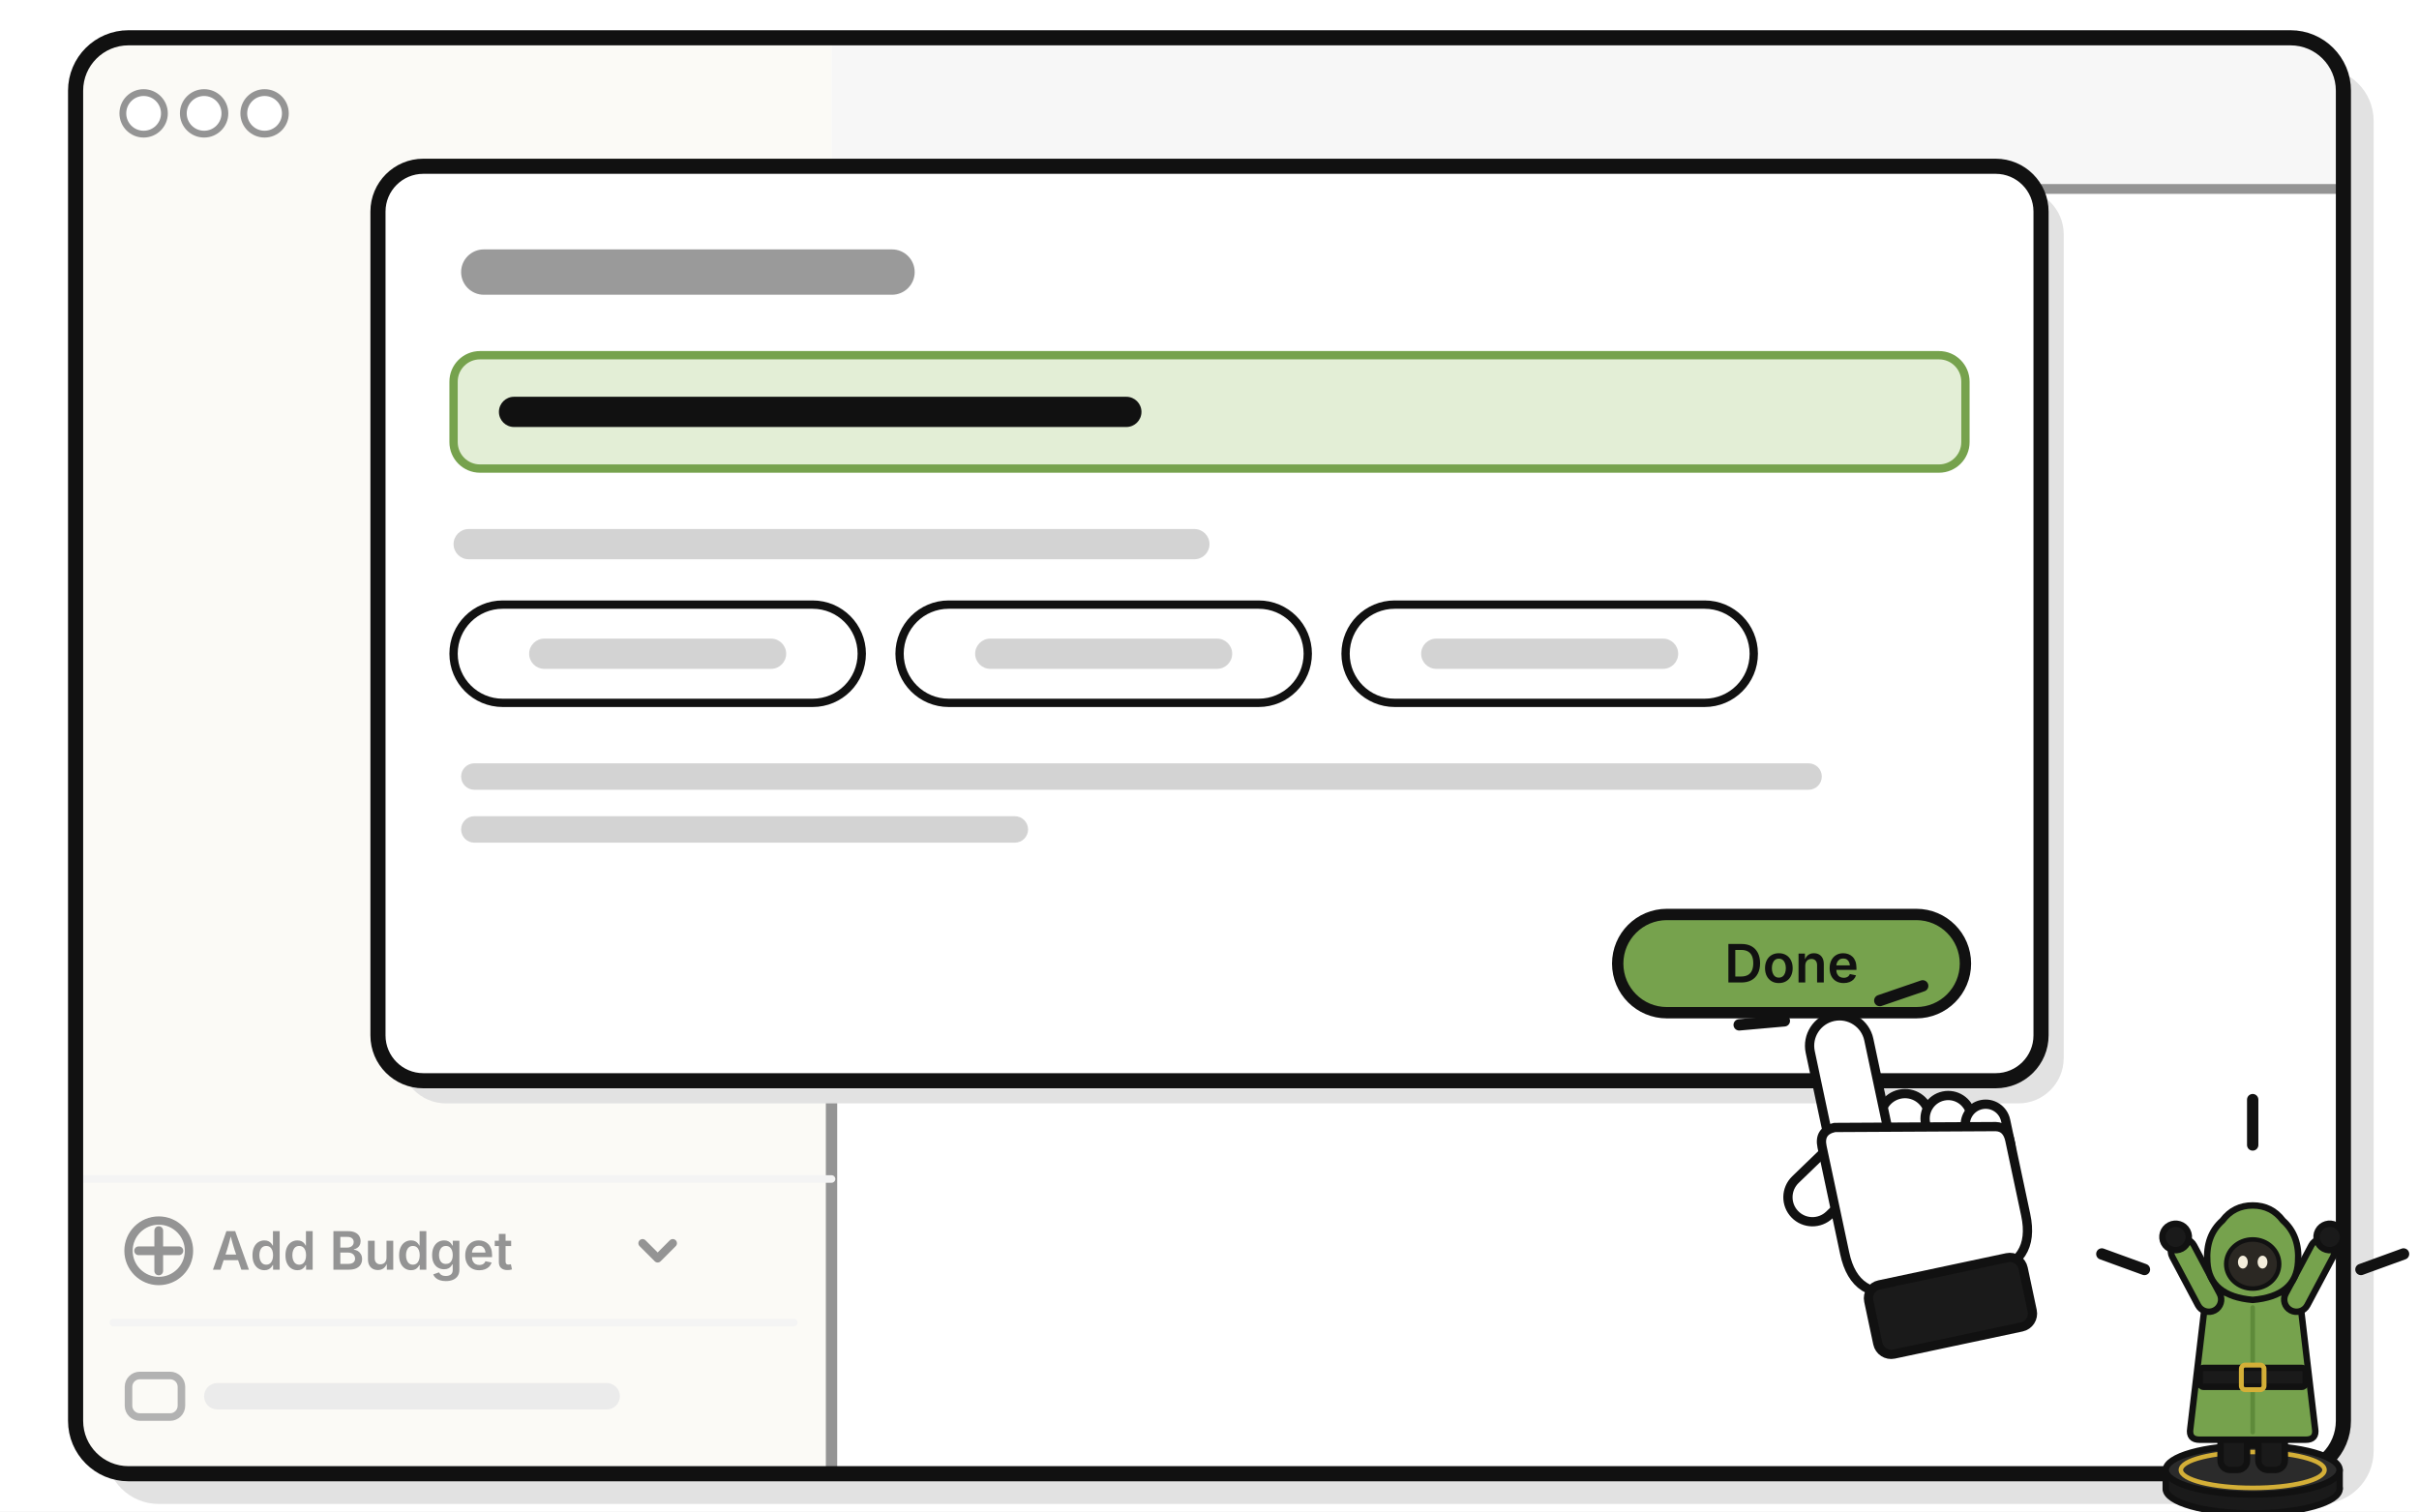
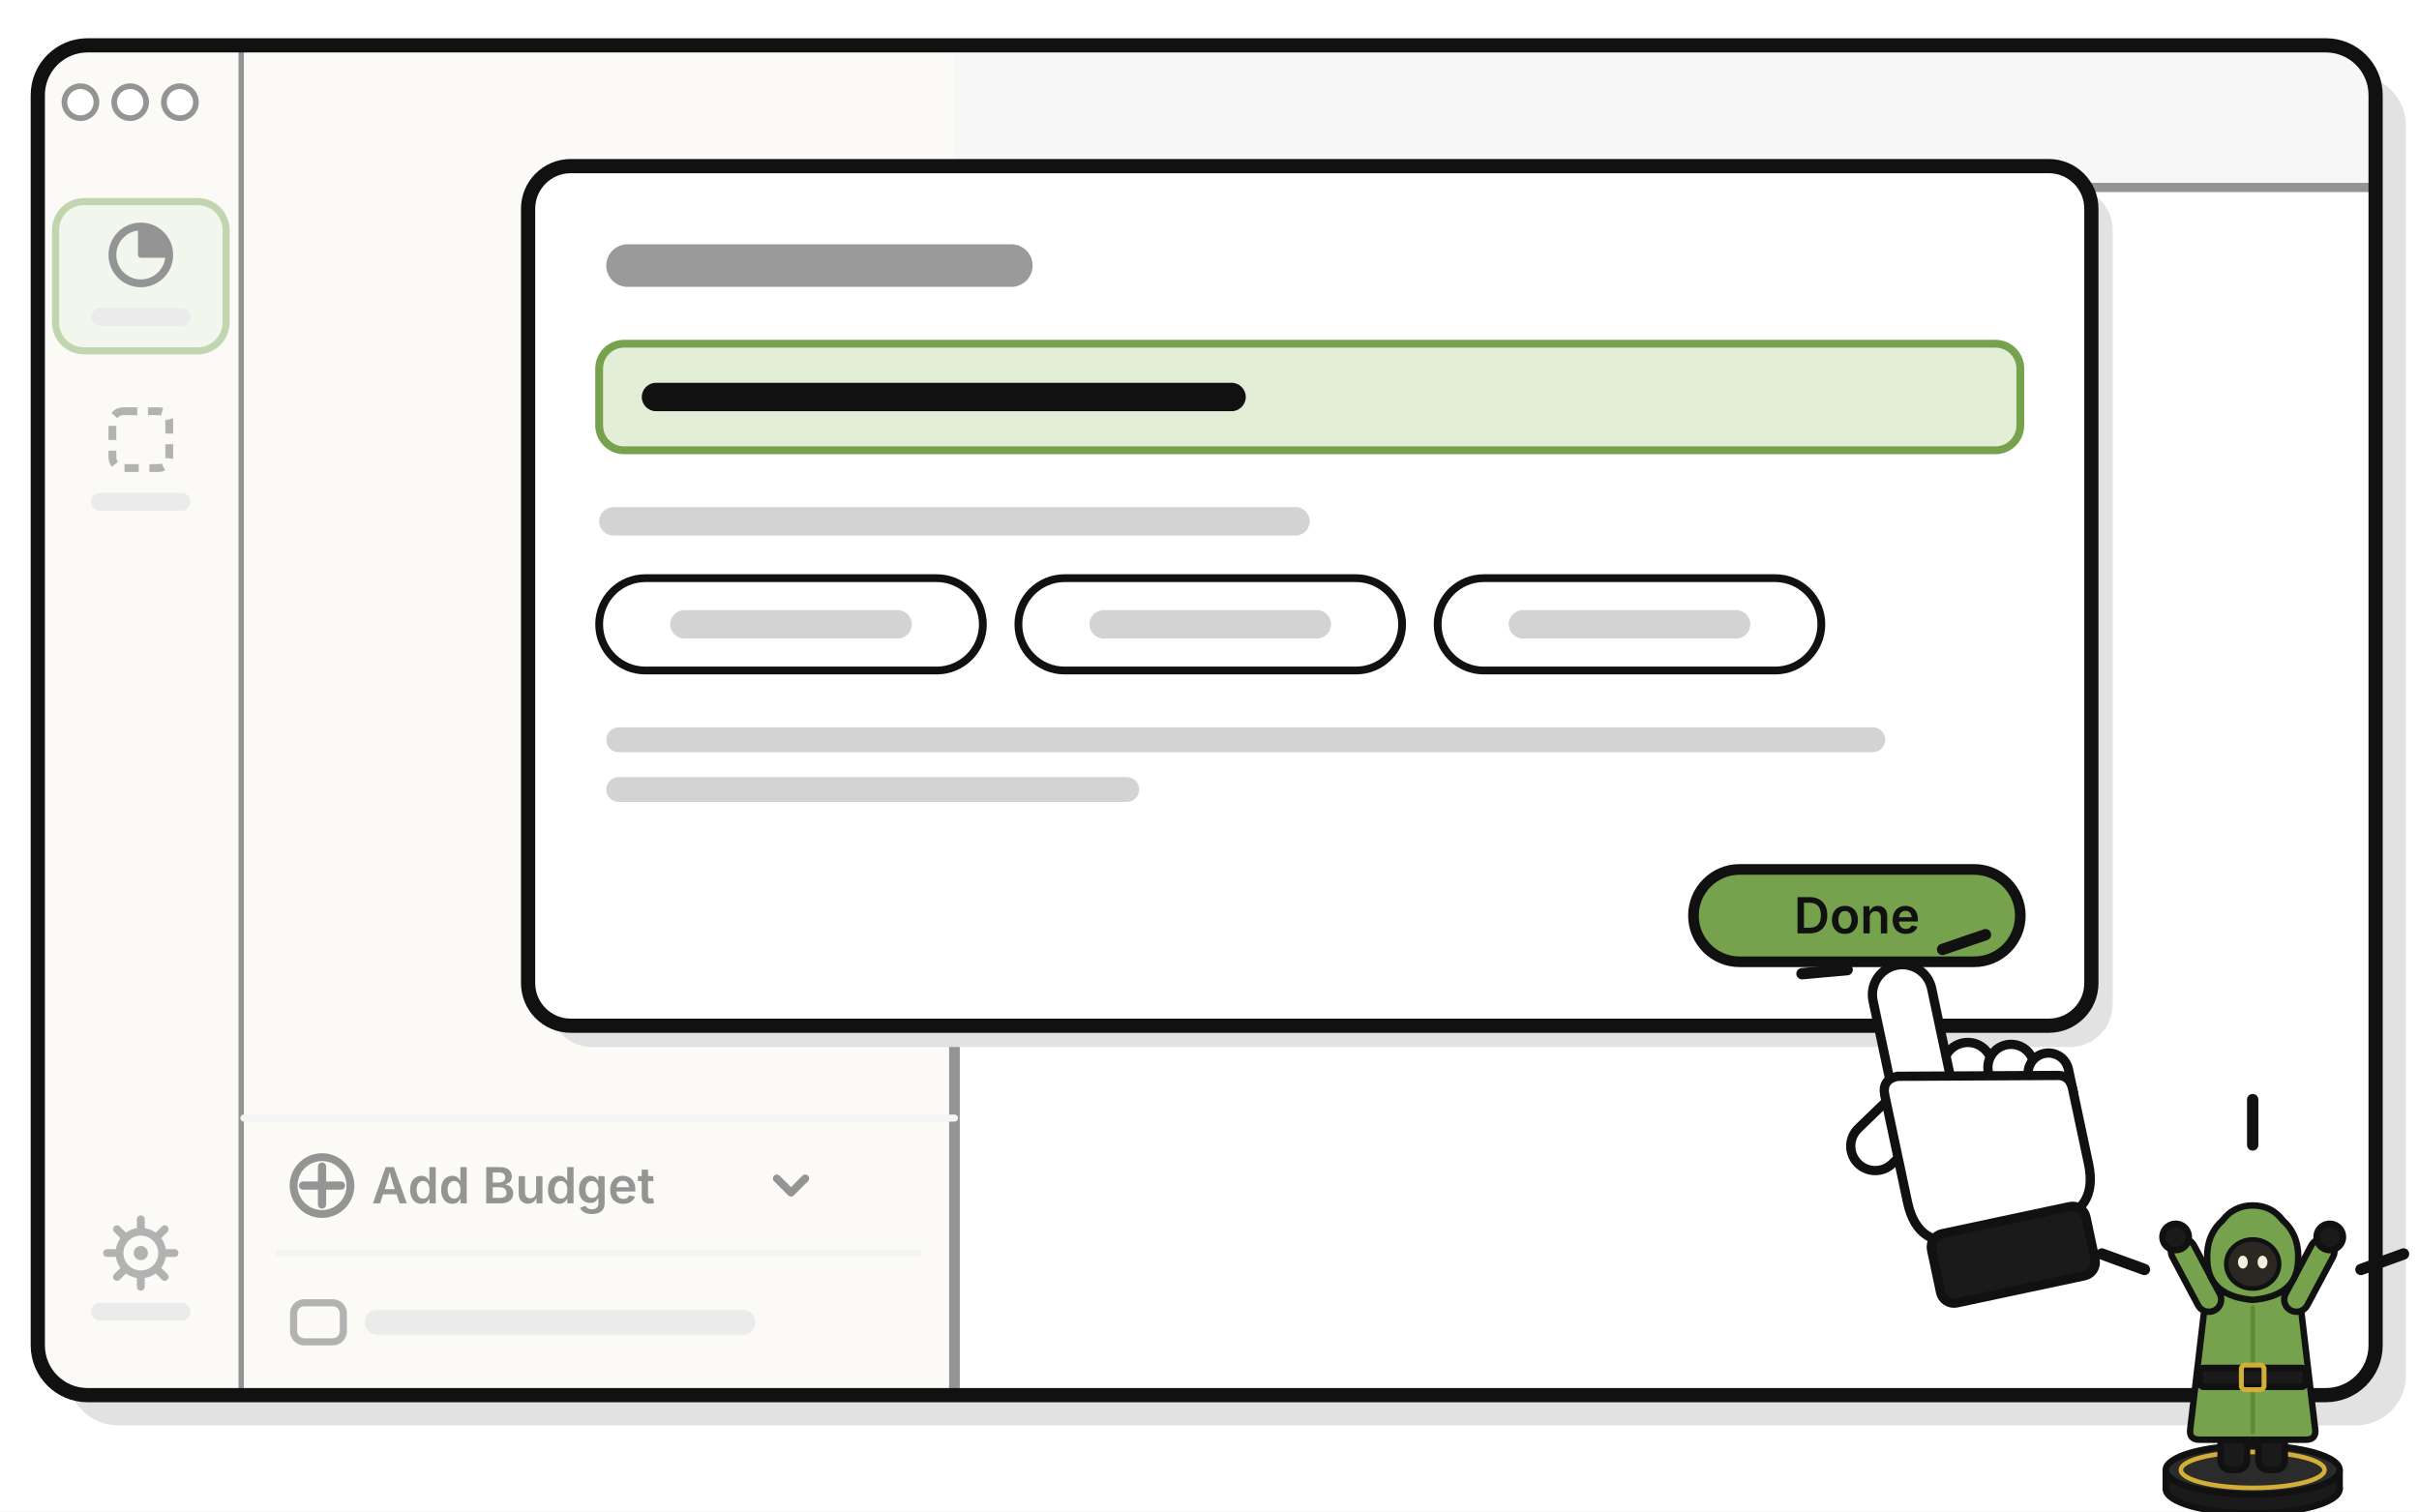
<svg xmlns="http://www.w3.org/2000/svg" viewBox="0 0 640 400" width="640" height="400">
  <rect x="0" y="0" width="640" height="400" rx="0" fill="#FFFFFF" />
-   <rect x="28" y="18" width="600" height="380" rx="14" fill="#E2E2E2" />
-   <g transform="translate(20 10) scale(1)">
+   <rect x="18" y="20" width="618.52" height="357.2" rx="13.16" fill="#E2E2E2" />
+   <g transform="translate(10 12) scale(0.94)">
    <clipPath id="win20">
-       <rect x="0" y="0" width="600" height="380" rx="14" fill="none" />
+       <rect x="0" y="0" width="658" height="380" rx="14" fill="none" />
    </clipPath>
    <g clip-path="url(#win20)">
-       <rect x="0" y="0" width="600" height="380" rx="0" fill="#FFFFFF" />
-       <rect x="200" y="0" width="400" height="40" rx="0" fill="#EDEDED" />
-       <line x1="200" y1="40" x2="600" y2="40" stroke="#111111" stroke-width="2.6" stroke-linecap="round" />
-       <rect x="0" y="0" width="200" height="380" rx="0" fill="#F6F3EA" />
-       <line x1="200" y1="40" x2="200" y2="380" stroke="#111111" stroke-width="3" stroke-linecap="round" />
-       <circle cx="18" cy="20" r="5.5" fill="#FFFFFF" stroke="#111111" stroke-width="1.8" />
-       <circle cx="34" cy="20" r="5.5" fill="#FFFFFF" stroke="#111111" stroke-width="1.8" />
-       <circle cx="50" cy="20" r="5.5" fill="#FFFFFF" stroke="#111111" stroke-width="1.8" />
-       <line x1="0" y1="302" x2="200" y2="302" stroke="#E6E6E6" stroke-width="2" stroke-linecap="round" />
-       <circle cx="22" cy="321" r="8" fill="none" stroke="#111111" stroke-width="2.2" />
-       <line x1="16.667" y1="321" x2="27.333" y2="321" stroke="#111111" stroke-width="2.311" stroke-linecap="round" />
-       <line x1="22" y1="315.667" x2="22" y2="326.333" stroke="#111111" stroke-width="2.311" stroke-linecap="round" />
-       <path d="M49.84 0 569.961 1490H909.476L1440.557 0H1147.681L883.158 773.844Q844.439 894.003 802.159 1045.302Q759.879 1196.601 708.839 1390.2H764.998Q715.318 1195.321 674.558 1042.742Q633.798 890.163 597.719 773.844L341.836 0ZM352.799 369.202V584.16H1137.598V369.202Z" fill="#111111" transform="translate(36.00 326.00) scale(0.00684 -0.00684)" />
-       <path d="M550.001 -20.4Q418.201 -20.4 313.541 47.54Q208.881 115.48 148.881 244.4Q88.881 373.32 88.881 556.72Q88.881 743.08 150.281 871.5Q211.681 999.92 316.161 1065.96Q420.641 1132 549.201 1132Q648.842 1132 712.302 1098.7Q775.762 1065.4 813.141 1019Q850.521 972.6 869.601 932.88H880.721V1490H1140.638V0H886.001V176.96H869.601Q849.801 136.6 811.602 90.82Q773.402 45.04 710.162 12.32Q646.922 -20.4 550.001 -20.4ZM620.559 193.518Q705.64 193.518 764.84 239.458Q824.041 285.398 854.821 367.439Q885.601 449.479 885.601 558Q885.601 667.241 855.141 747.861Q824.681 828.482 765.48 873.282Q706.28 918.082 620.559 918.082Q532.919 918.082 473.758 871.362Q414.598 824.641 384.817 743.381Q355.037 662.12 355.037 558Q355.037 453.599 385.137 371.059Q415.238 288.518 474.718 241.018Q534.199 193.518 620.559 193.518Z" fill="#111111" transform="translate(46.19 326.00) scale(0.00684 -0.00684)" />
-       <path d="M550.001 -20.4Q418.201 -20.4 313.541 47.54Q208.881 115.48 148.881 244.4Q88.881 373.32 88.881 556.72Q88.881 743.08 150.281 871.5Q211.681 999.92 316.161 1065.96Q420.641 1132 549.201 1132Q648.842 1132 712.302 1098.7Q775.762 1065.4 813.141 1019Q850.521 972.6 869.601 932.88H880.721V1490H1140.638V0H886.001V176.96H869.601Q849.801 136.6 811.602 90.82Q773.402 45.04 710.162 12.32Q646.922 -20.4 550.001 -20.4ZM620.559 193.518Q705.64 193.518 764.84 239.458Q824.041 285.398 854.821 367.439Q885.601 449.479 885.601 558Q885.601 667.241 855.141 747.861Q824.681 828.482 765.48 873.282Q706.28 918.082 620.559 918.082Q532.919 918.082 473.758 871.362Q414.598 824.641 384.817 743.381Q355.037 662.12 355.037 558Q355.037 453.599 385.137 371.059Q415.238 288.518 474.718 241.018Q534.199 193.518 620.559 193.518Z" fill="#111111" transform="translate(54.92 326.00) scale(0.00684 -0.00684)" />
-       <path d="M149.761 0V1490H720.24Q881.279 1490 987.999 1439.2Q1094.719 1388.4 1147.639 1301.06Q1200.559 1213.72 1200.559 1103.28Q1200.559 1012.319 1165.839 947.84Q1131.119 883.36 1072.379 843.3Q1013.639 803.24 940.719 785.6V770.88Q1020.079 767.24 1092.819 723.06Q1165.559 678.88 1212.059 598.78Q1258.559 518.68 1258.559 406Q1258.559 290.4 1202.919 198.42Q1147.279 106.44 1034.759 53.22Q922.239 0 751.279 0ZM416.798 223.438H709.2Q856.922 223.438 922.502 280.358Q988.082 337.279 988.082 425.999Q988.082 493.079 955.122 546.54Q922.162 600 861.661 631.16Q801.161 662.321 717.76 662.321H416.798ZM416.798 854.719H686.48Q756.761 854.719 812.941 880.819Q869.122 906.92 901.722 955.06Q934.322 1003.2 934.322 1069.041Q934.322 1155.601 873.302 1211.802Q812.281 1268.002 692.48 1268.002H416.798Z" fill="#111111" transform="translate(67.19 326.00) scale(0.00684 -0.00684)" />
-       <path d="M520.801 -14Q406.001 -14 319.601 35.2Q233.201 84.4 185.521 178.76Q137.841 273.12 137.841 407.28V1118H397.758V447.119Q397.758 334.678 456.398 270.858Q515.038 207.038 617.279 207.038Q686.479 207.038 740.08 237.178Q793.68 267.318 824.56 324.918Q855.441 382.519 855.441 463.119V1118H1115.997V0H868.92L866.041 276.4H885.721Q838.76 130.199 746.86 58.1Q654.96 -14 520.801 -14Z" fill="#111111" transform="translate(76.41 326.00) scale(0.00684 -0.00684)" />
-       <path d="M550.001 -20.4Q418.201 -20.4 313.541 47.54Q208.881 115.48 148.881 244.4Q88.881 373.32 88.881 556.72Q88.881 743.08 150.281 871.5Q211.681 999.92 316.161 1065.96Q420.641 1132 549.201 1132Q648.842 1132 712.302 1098.7Q775.762 1065.4 813.141 1019Q850.521 972.6 869.601 932.88H880.721V1490H1140.638V0H886.001V176.96H869.601Q849.801 136.6 811.602 90.82Q773.402 45.04 710.162 12.32Q646.922 -20.4 550.001 -20.4ZM620.559 193.518Q705.64 193.518 764.84 239.458Q824.041 285.398 854.821 367.439Q885.601 449.479 885.601 558Q885.601 667.241 855.141 747.861Q824.681 828.482 765.48 873.282Q706.28 918.082 620.559 918.082Q532.919 918.082 473.758 871.362Q414.598 824.641 384.817 743.381Q355.037 662.12 355.037 558Q355.037 453.599 385.137 371.059Q415.238 288.518 474.718 241.018Q534.199 193.518 620.559 193.518Z" fill="#111111" transform="translate(84.99 326.00) scale(0.00684 -0.00684)" />
-       <path d="M620 -442Q485.56 -442 386.24 -407.98Q286.921 -373.96 223.501 -315.3Q160.081 -256.641 131.921 -183.041L352.438 -104.161Q369.958 -135.441 401.318 -168.141Q432.678 -200.841 485.439 -222.581Q538.199 -244.322 619.28 -244.322Q740.32 -244.322 812.961 -187.881Q885.601 -131.441 885.601 -11.44V200.32H864.281Q844.562 159.681 807.722 117.12Q770.882 74.56 708.362 45.56Q645.842 16.56 549.361 16.56Q420.761 16.56 316.281 77.18Q211.801 137.8 150.341 259.08Q88.881 380.36 88.881 561.84Q88.881 745.64 150.781 872.78Q212.681 999.92 317.481 1065.96Q422.281 1132 551.201 1132Q650.202 1132 714.162 1099.02Q778.122 1066.04 816.181 1019.32Q854.241 972.6 874.321 932.88H888.081V1118H1143.358V-3.441Q1143.358 -152.121 1075.298 -249.561Q1007.238 -347 888.999 -394.5Q770.759 -442 620 -442ZM621.839 221.918Q707.28 221.918 766.3 262.658Q825.321 303.399 856.101 380.279Q886.881 457.16 886.881 564.4Q886.881 670.441 856.421 749.781Q825.961 829.122 766.94 873.602Q707.92 918.082 621.839 918.082Q534.199 918.082 474.718 871.682Q415.238 825.281 385.137 745.621Q355.037 665.961 355.037 564.4Q355.037 461.28 385.457 384.079Q415.878 306.879 475.358 264.398Q534.839 221.918 621.839 221.918Z" fill="#111111" transform="translate(93.72 326.00) scale(0.00684 -0.00684)" />
-       <path d="M631.6 -22.56Q463.48 -22.56 341.66 48.18Q219.84 118.92 154.361 247.92Q88.881 376.92 88.881 552.16Q88.881 724.52 153.581 854.98Q218.28 985.44 336.64 1058.72Q455 1132 614.56 1132Q717.239 1132 809.499 1098.9Q901.759 1065.8 973.159 997.06Q1044.559 928.321 1085.479 821.681Q1126.399 715.041 1126.399 567.6V486.48H211.601V662.959H996.64L875.202 610.559Q875.202 705.44 845.921 776.901Q816.641 848.361 759.081 888.221Q701.52 928.082 616 928.082Q530.479 928.082 470.359 887.581Q410.238 847.081 378.718 779.461Q347.198 711.84 347.198 629.12V506.881Q347.198 400.88 383.178 328.059Q419.158 255.239 484.239 218.298Q549.319 181.358 635.12 181.358Q692.12 181.358 738.74 197.658Q785.361 213.958 818.961 246.339Q852.561 278.719 870.321 326.359L1109.119 276.919Q1082.399 187.16 1017.159 119.74Q951.919 52.32 854.299 14.88Q756.679 -22.56 631.6 -22.56Z" fill="#111111" transform="translate(102.48 326.00) scale(0.00684 -0.00684)" />
-       <path d="M654.878 1118V914.322H20V1118ZM178.64 1384H438.557V314.839Q438.557 254.238 464.557 225.858Q490.557 197.478 550.398 197.478Q567.758 197.478 597.138 201.658Q626.518 205.838 644.558 209.838L685.518 9.24Q642.758 -4 598.079 -9.54Q553.399 -15.08 511.559 -15.08Q351.08 -15.08 264.86 64.84Q178.64 144.76 178.64 292.559Z" fill="#111111" transform="translate(110.76 326.00) scale(0.00684 -0.00684)" />
-       <path d="M150 319 L154 323 L158 319" fill="none" stroke="#111111" stroke-width="2.2" stroke-linecap="round" stroke-linejoin="round" />
-       <line x1="10" y1="340" x2="190" y2="340" stroke="#E6E6E6" stroke-width="2" stroke-linecap="round" />
-       <rect x="14" y="354" width="14" height="11" rx="3" fill="none" stroke="#555555" stroke-width="2" />
-       <rect x="34" y="356" width="110" height="7" rx="3.5" fill="#D3D3D3" />
-       <rect x="330" y="174" width="140" height="12" rx="6" fill="#9A9A9A" />
-       <rect x="344" y="196" width="112" height="8" rx="4" fill="#D3D3D3" />
-       <rect x="0" y="0" width="600" height="380" rx="0" fill="#FFFFFF" opacity="0.55" />
-       <rect x="86" y="40" width="440" height="242" rx="12" fill="#E2E2E2" />
-       <rect x="80" y="34" width="440" height="242" rx="12" fill="#FFFFFF" stroke="#111111" stroke-width="4" />
-       <rect x="102" y="56" width="120" height="12" rx="6" fill="#9A9A9A" />
-       <rect x="100" y="84" width="400" height="30" rx="7" fill="#E3EED6" stroke="#76A24D" stroke-width="2.2" />
-       <rect x="112" y="95" width="170" height="8" rx="4" fill="#111111" />
-       <rect x="100" y="130" width="200" height="8" rx="4" fill="#D3D3D3" />
-       <rect x="100" y="150" width="108" height="26" rx="13" fill="#FFFFFF" stroke="#111111" stroke-width="2.2" />
-       <rect x="120" y="159" width="68" height="8" rx="4" fill="#D3D3D3" />
-       <rect x="218" y="150" width="108" height="26" rx="13" fill="#FFFFFF" stroke="#111111" stroke-width="2.2" />
-       <rect x="238" y="159" width="68" height="8" rx="4" fill="#D3D3D3" />
-       <rect x="336" y="150" width="108" height="26" rx="13" fill="#FFFFFF" stroke="#111111" stroke-width="2.2" />
-       <rect x="356" y="159" width="68" height="8" rx="4" fill="#D3D3D3" />
-       <rect x="102" y="192" width="360" height="7" rx="3.5" fill="#D3D3D3" />
-       <rect x="102" y="206" width="150" height="7" rx="3.5" fill="#D3D3D3" />
-       <rect x="408" y="232" width="92" height="26" rx="13" fill="#76A24D" stroke="#111111" stroke-width="3" />
-       <path d="M654 0H276.72V231.357H640.56Q797.001 231.357 901.741 288.438Q1006.482 345.518 1059.002 460.219Q1111.522 574.92 1111.522 746.56Q1111.522 917.28 1058.962 1031.021Q1006.402 1144.762 903.501 1201.702Q800.601 1258.643 647.76 1258.643H269.44V1490H664Q886.32 1490 1045.32 1400.82Q1204.319 1311.64 1289.879 1144.96Q1375.439 978.28 1375.439 746.56Q1375.439 513.92 1289.739 346.6Q1204.039 179.28 1042.52 89.64Q881 0 654 0ZM416.798 1490V0H149.761V1490Z" fill="#111111" transform="translate(436.26 250.00) scale(0.00684 -0.00684)" />
-       <path d="M623.08 -22.56Q460.28 -22.56 340.2 49.62Q220.12 121.8 154.501 251.62Q88.881 381.44 88.881 553.44Q88.881 727.36 154.501 857.5Q220.12 987.64 340.2 1059.82Q460.28 1132 623.08 1132Q786.519 1132 906.559 1059.82Q1026.599 987.64 1092.219 857.5Q1157.839 727.36 1157.839 553.44Q1157.839 381.44 1092.219 251.62Q1026.599 121.8 906.559 49.62Q786.519 -22.56 623.08 -22.56ZM623.08 188.478Q714.12 188.478 774.341 237.478Q834.562 286.479 864.162 369.459Q893.762 452.44 893.762 554.16Q893.762 656.88 864.162 739.961Q834.562 823.041 774.341 872.002Q714.12 920.962 623.08 920.962Q532.319 920.962 472.558 872.002Q412.798 823.041 383.198 740.281Q353.597 657.52 353.597 554.16Q353.597 452.44 383.198 369.459Q412.798 286.479 472.558 237.478Q532.319 188.478 623.08 188.478Z" fill="#111111" transform="translate(446.37 250.00) scale(0.00684 -0.00684)" />
-       <path d="M397.758 654.881V0H137.841V1118H384.278L387.798 841.6H367.478Q413.798 986.521 505.058 1059.26Q596.318 1132 733.038 1132Q848.198 1132 934.097 1082.8Q1019.997 1033.6 1067.677 939.56Q1115.357 845.52 1115.357 710.72V0H855.441V670.881Q855.441 783.322 797.12 847.142Q738.8 910.962 636.559 910.962Q567.719 910.962 513.618 880.822Q459.518 850.682 428.638 793.582Q397.758 736.481 397.758 654.881Z" fill="#111111" transform="translate(454.90 250.00) scale(0.00684 -0.00684)" />
-       <path d="M631.6 -22.56Q463.48 -22.56 341.66 48.18Q219.84 118.92 154.361 247.92Q88.881 376.92 88.881 552.16Q88.881 724.52 153.581 854.98Q218.28 985.44 336.64 1058.72Q455 1132 614.56 1132Q717.239 1132 809.499 1098.9Q901.759 1065.8 973.159 997.06Q1044.559 928.321 1085.479 821.681Q1126.399 715.041 1126.399 567.6V486.48H211.601V662.959H996.64L875.202 610.559Q875.202 705.44 845.921 776.901Q816.641 848.361 759.081 888.221Q701.52 928.082 616 928.082Q530.479 928.082 470.359 887.581Q410.238 847.081 378.718 779.461Q347.198 711.84 347.198 629.12V506.881Q347.198 400.88 383.178 328.059Q419.158 255.239 484.239 218.298Q549.319 181.358 635.12 181.358Q692.12 181.358 738.74 197.658Q785.361 213.958 818.961 246.339Q852.561 278.719 870.321 326.359L1109.119 276.919Q1082.399 187.16 1017.159 119.74Q951.919 52.32 854.299 14.88Q756.679 -22.56 631.6 -22.56Z" fill="#111111" transform="translate(463.46 250.00) scale(0.00684 -0.00684)" />
+       <rect x="0" y="0" width="658" height="380" rx="0" fill="#FFFFFF" />
+       <rect x="0" y="0" width="58" height="380" rx="0" fill="#F6F3EA" />
+       <line x1="58" y1="0" x2="58" y2="380" stroke="#111111" stroke-width="3" stroke-linecap="round" />
+       <circle cx="12" cy="16" r="4.5" fill="#FFFFFF" stroke="#111111" stroke-width="1.6" />
+       <circle cx="26" cy="16" r="4.5" fill="#FFFFFF" stroke="#111111" stroke-width="1.6" />
+       <circle cx="40" cy="16" r="4.5" fill="#FFFFFF" stroke="#111111" stroke-width="1.6" />
+       <rect x="5" y="44" width="48" height="42" rx="8" fill="#E3EED6" stroke="#76A24D" stroke-width="2" />
+       <circle cx="29" cy="59" r="8" fill="none" stroke="#111111" stroke-width="2.2" />
+       <path d="M29 59 V51 A8 8 0 0 1 37 59 Z" fill="#111111" stroke="#111111" stroke-width="1.6" stroke-linecap="round" stroke-linejoin="round" />
+       <rect x="15" y="74" width="28" height="5" rx="2.5" fill="#D3D3D3" />
+       <rect x="21" y="103" width="16" height="16" rx="3" fill="none" stroke="#555555" stroke-width="2.2" stroke-dasharray="4 3" />
+       <rect x="15" y="126" width="28" height="5" rx="2.5" fill="#D3D3D3" />
+       <circle cx="29" cy="340" r="6" fill="none" stroke="#555555" stroke-width="2.2" />
+       <circle cx="29" cy="340" r="2" fill="#555555" />
+       <line x1="36" y1="340" x2="38.5" y2="340" stroke="#555555" stroke-width="2.2" stroke-linecap="round" />
+       <line x1="33.95" y1="344.95" x2="35.718" y2="346.718" stroke="#555555" stroke-width="2.2" stroke-linecap="round" />
+       <line x1="29" y1="347" x2="29" y2="349.5" stroke="#555555" stroke-width="2.2" stroke-linecap="round" />
+       <line x1="24.05" y1="344.95" x2="22.282" y2="346.718" stroke="#555555" stroke-width="2.2" stroke-linecap="round" />
+       <line x1="22" y1="340" x2="19.5" y2="340" stroke="#555555" stroke-width="2.2" stroke-linecap="round" />
+       <line x1="24.05" y1="335.05" x2="22.282" y2="333.282" stroke="#555555" stroke-width="2.2" stroke-linecap="round" />
+       <line x1="29" y1="333" x2="29" y2="330.5" stroke="#555555" stroke-width="2.2" stroke-linecap="round" />
+       <line x1="33.95" y1="335.05" x2="35.718" y2="333.282" stroke="#555555" stroke-width="2.2" stroke-linecap="round" />
+       <rect x="15" y="354" width="28" height="5" rx="2.5" fill="#D3D3D3" />
+       <g transform="translate(58 0)">
+         <rect x="200" y="0" width="400" height="40" rx="0" fill="#EDEDED" />
+         <line x1="200" y1="40" x2="600" y2="40" stroke="#111111" stroke-width="2.6" stroke-linecap="round" />
+         <rect x="0" y="0" width="200" height="380" rx="0" fill="#F6F3EA" />
+         <line x1="200" y1="40" x2="200" y2="380" stroke="#111111" stroke-width="3" stroke-linecap="round" />
+         <line x1="0" y1="302" x2="200" y2="302" stroke="#E6E6E6" stroke-width="2" stroke-linecap="round" />
+         <circle cx="22" cy="321" r="8" fill="none" stroke="#111111" stroke-width="2.2" />
+         <line x1="16.667" y1="321" x2="27.333" y2="321" stroke="#111111" stroke-width="2.311" stroke-linecap="round" />
+         <line x1="22" y1="315.667" x2="22" y2="326.333" stroke="#111111" stroke-width="2.311" stroke-linecap="round" />
+         <path d="M49.84 0 569.961 1490H909.476L1440.557 0H1147.681L883.158 773.844Q844.439 894.003 802.159 1045.302Q759.879 1196.601 708.839 1390.2H764.998Q715.318 1195.321 674.558 1042.742Q633.798 890.163 597.719 773.844L341.836 0ZM352.799 369.202V584.16H1137.598V369.202Z" fill="#111111" transform="translate(36.00 326.00) scale(0.00684 -0.00684)" />
+         <path d="M550.001 -20.4Q418.201 -20.4 313.541 47.54Q208.881 115.48 148.881 244.4Q88.881 373.32 88.881 556.72Q88.881 743.08 150.281 871.5Q211.681 999.92 316.161 1065.96Q420.641 1132 549.201 1132Q648.842 1132 712.302 1098.7Q775.762 1065.4 813.141 1019Q850.521 972.6 869.601 932.88H880.721V1490H1140.638V0H886.001V176.96H869.601Q849.801 136.6 811.602 90.82Q773.402 45.04 710.162 12.32Q646.922 -20.4 550.001 -20.4ZM620.559 193.518Q705.64 193.518 764.84 239.458Q824.041 285.398 854.821 367.439Q885.601 449.479 885.601 558Q885.601 667.241 855.141 747.861Q824.681 828.482 765.48 873.282Q706.28 918.082 620.559 918.082Q532.919 918.082 473.758 871.362Q414.598 824.641 384.817 743.381Q355.037 662.12 355.037 558Q355.037 453.599 385.137 371.059Q415.238 288.518 474.718 241.018Q534.199 193.518 620.559 193.518Z" fill="#111111" transform="translate(46.19 326.00) scale(0.00684 -0.00684)" />
+         <path d="M550.001 -20.4Q418.201 -20.4 313.541 47.54Q208.881 115.48 148.881 244.4Q88.881 373.32 88.881 556.72Q88.881 743.08 150.281 871.5Q211.681 999.92 316.161 1065.96Q420.641 1132 549.201 1132Q648.842 1132 712.302 1098.7Q775.762 1065.4 813.141 1019Q850.521 972.6 869.601 932.88H880.721V1490H1140.638V0H886.001V176.96H869.601Q849.801 136.6 811.602 90.82Q773.402 45.04 710.162 12.32Q646.922 -20.4 550.001 -20.4ZM620.559 193.518Q705.64 193.518 764.84 239.458Q824.041 285.398 854.821 367.439Q885.601 449.479 885.601 558Q885.601 667.241 855.141 747.861Q824.681 828.482 765.48 873.282Q706.28 918.082 620.559 918.082Q532.919 918.082 473.758 871.362Q414.598 824.641 384.817 743.381Q355.037 662.12 355.037 558Q355.037 453.599 385.137 371.059Q415.238 288.518 474.718 241.018Q534.199 193.518 620.559 193.518Z" fill="#111111" transform="translate(54.92 326.00) scale(0.00684 -0.00684)" />
+         <path d="M149.761 0V1490H720.24Q881.279 1490 987.999 1439.2Q1094.719 1388.4 1147.639 1301.06Q1200.559 1213.72 1200.559 1103.28Q1200.559 1012.319 1165.839 947.84Q1131.119 883.36 1072.379 843.3Q1013.639 803.24 940.719 785.6V770.88Q1020.079 767.24 1092.819 723.06Q1165.559 678.88 1212.059 598.78Q1258.559 518.68 1258.559 406Q1258.559 290.4 1202.919 198.42Q1147.279 106.44 1034.759 53.22Q922.239 0 751.279 0ZM416.798 223.438H709.2Q856.922 223.438 922.502 280.358Q988.082 337.279 988.082 425.999Q988.082 493.079 955.122 546.54Q922.162 600 861.661 631.16Q801.161 662.321 717.76 662.321H416.798ZM416.798 854.719H686.48Q756.761 854.719 812.941 880.819Q869.122 906.92 901.722 955.06Q934.322 1003.2 934.322 1069.041Q934.322 1155.601 873.302 1211.802Q812.281 1268.002 692.48 1268.002H416.798Z" fill="#111111" transform="translate(67.19 326.00) scale(0.00684 -0.00684)" />
+         <path d="M520.801 -14Q406.001 -14 319.601 35.2Q233.201 84.4 185.521 178.76Q137.841 273.12 137.841 407.28V1118H397.758V447.119Q397.758 334.678 456.398 270.858Q515.038 207.038 617.279 207.038Q686.479 207.038 740.08 237.178Q793.68 267.318 824.56 324.918Q855.441 382.519 855.441 463.119V1118H1115.997V0H868.92L866.041 276.4H885.721Q838.76 130.199 746.86 58.1Q654.96 -14 520.801 -14Z" fill="#111111" transform="translate(76.41 326.00) scale(0.00684 -0.00684)" />
+         <path d="M550.001 -20.4Q418.201 -20.4 313.541 47.54Q208.881 115.48 148.881 244.4Q88.881 373.32 88.881 556.72Q88.881 743.08 150.281 871.5Q211.681 999.92 316.161 1065.96Q420.641 1132 549.201 1132Q648.842 1132 712.302 1098.7Q775.762 1065.4 813.141 1019Q850.521 972.6 869.601 932.88H880.721V1490H1140.638V0H886.001V176.96H869.601Q849.801 136.6 811.602 90.82Q773.402 45.04 710.162 12.32Q646.922 -20.4 550.001 -20.4ZM620.559 193.518Q705.64 193.518 764.84 239.458Q824.041 285.398 854.821 367.439Q885.601 449.479 885.601 558Q885.601 667.241 855.141 747.861Q824.681 828.482 765.48 873.282Q706.28 918.082 620.559 918.082Q532.919 918.082 473.758 871.362Q414.598 824.641 384.817 743.381Q355.037 662.12 355.037 558Q355.037 453.599 385.137 371.059Q415.238 288.518 474.718 241.018Q534.199 193.518 620.559 193.518Z" fill="#111111" transform="translate(84.99 326.00) scale(0.00684 -0.00684)" />
+         <path d="M620 -442Q485.56 -442 386.24 -407.98Q286.921 -373.96 223.501 -315.3Q160.081 -256.641 131.921 -183.041L352.438 -104.161Q369.958 -135.441 401.318 -168.141Q432.678 -200.841 485.439 -222.581Q538.199 -244.322 619.28 -244.322Q740.32 -244.322 812.961 -187.881Q885.601 -131.441 885.601 -11.44V200.32H864.281Q844.562 159.681 807.722 117.12Q770.882 74.56 708.362 45.56Q645.842 16.56 549.361 16.56Q420.761 16.56 316.281 77.18Q211.801 137.8 150.341 259.08Q88.881 380.36 88.881 561.84Q88.881 745.64 150.781 872.78Q212.681 999.92 317.481 1065.96Q422.281 1132 551.201 1132Q650.202 1132 714.162 1099.02Q778.122 1066.04 816.181 1019.32Q854.241 972.6 874.321 932.88H888.081V1118H1143.358V-3.441Q1143.358 -152.121 1075.298 -249.561Q1007.238 -347 888.999 -394.5Q770.759 -442 620 -442ZM621.839 221.918Q707.28 221.918 766.3 262.658Q825.321 303.399 856.101 380.279Q886.881 457.16 886.881 564.4Q886.881 670.441 856.421 749.781Q825.961 829.122 766.94 873.602Q707.92 918.082 621.839 918.082Q534.199 918.082 474.718 871.682Q415.238 825.281 385.137 745.621Q355.037 665.961 355.037 564.4Q355.037 461.28 385.457 384.079Q415.878 306.879 475.358 264.398Q534.839 221.918 621.839 221.918Z" fill="#111111" transform="translate(93.72 326.00) scale(0.00684 -0.00684)" />
+         <path d="M631.6 -22.56Q463.48 -22.56 341.66 48.18Q219.84 118.92 154.361 247.92Q88.881 376.92 88.881 552.16Q88.881 724.52 153.581 854.98Q218.28 985.44 336.64 1058.72Q455 1132 614.56 1132Q717.239 1132 809.499 1098.9Q901.759 1065.8 973.159 997.06Q1044.559 928.321 1085.479 821.681Q1126.399 715.041 1126.399 567.6V486.48H211.601V662.959H996.64L875.202 610.559Q875.202 705.44 845.921 776.901Q816.641 848.361 759.081 888.221Q701.52 928.082 616 928.082Q530.479 928.082 470.359 887.581Q410.238 847.081 378.718 779.461Q347.198 711.84 347.198 629.12V506.881Q347.198 400.88 383.178 328.059Q419.158 255.239 484.239 218.298Q549.319 181.358 635.12 181.358Q692.12 181.358 738.74 197.658Q785.361 213.958 818.961 246.339Q852.561 278.719 870.321 326.359L1109.119 276.919Q1082.399 187.16 1017.159 119.74Q951.919 52.32 854.299 14.88Q756.679 -22.56 631.6 -22.56Z" fill="#111111" transform="translate(102.48 326.00) scale(0.00684 -0.00684)" />
+         <path d="M654.878 1118V914.322H20V1118ZM178.64 1384H438.557V314.839Q438.557 254.238 464.557 225.858Q490.557 197.478 550.398 197.478Q567.758 197.478 597.138 201.658Q626.518 205.838 644.558 209.838L685.518 9.24Q642.758 -4 598.079 -9.54Q553.399 -15.08 511.559 -15.08Q351.08 -15.08 264.86 64.84Q178.64 144.76 178.64 292.559Z" fill="#111111" transform="translate(110.76 326.00) scale(0.00684 -0.00684)" />
+         <path d="M150 319 L154 323 L158 319" fill="none" stroke="#111111" stroke-width="2.2" stroke-linecap="round" stroke-linejoin="round" />
+         <line x1="10" y1="340" x2="190" y2="340" stroke="#E6E6E6" stroke-width="2" stroke-linecap="round" />
+         <rect x="14" y="354" width="14" height="11" rx="3" fill="none" stroke="#555555" stroke-width="2" />
+         <rect x="34" y="356" width="110" height="7" rx="3.5" fill="#D3D3D3" />
+         <rect x="330" y="174" width="140" height="12" rx="6" fill="#9A9A9A" />
+         <rect x="344" y="196" width="112" height="8" rx="4" fill="#D3D3D3" />
+       </g>
+       <g transform="translate(58 0)">
+         <rect x="-58" y="0" width="658" height="380" rx="0" fill="#FFFFFF" opacity="0.55" />
+         <rect x="86" y="40" width="440" height="242" rx="12" fill="#E2E2E2" />
+         <rect x="80" y="34" width="440" height="242" rx="12" fill="#FFFFFF" stroke="#111111" stroke-width="4" />
+         <rect x="102" y="56" width="120" height="12" rx="6" fill="#9A9A9A" />
+         <rect x="100" y="84" width="400" height="30" rx="7" fill="#E3EED6" stroke="#76A24D" stroke-width="2.2" />
+         <rect x="112" y="95" width="170" height="8" rx="4" fill="#111111" />
+         <rect x="100" y="130" width="200" height="8" rx="4" fill="#D3D3D3" />
+         <rect x="100" y="150" width="108" height="26" rx="13" fill="#FFFFFF" stroke="#111111" stroke-width="2.2" />
+         <rect x="120" y="159" width="68" height="8" rx="4" fill="#D3D3D3" />
+         <rect x="218" y="150" width="108" height="26" rx="13" fill="#FFFFFF" stroke="#111111" stroke-width="2.2" />
+         <rect x="238" y="159" width="68" height="8" rx="4" fill="#D3D3D3" />
+         <rect x="336" y="150" width="108" height="26" rx="13" fill="#FFFFFF" stroke="#111111" stroke-width="2.2" />
+         <rect x="356" y="159" width="68" height="8" rx="4" fill="#D3D3D3" />
+         <rect x="102" y="192" width="360" height="7" rx="3.5" fill="#D3D3D3" />
+         <rect x="102" y="206" width="150" height="7" rx="3.5" fill="#D3D3D3" />
+         <rect x="408" y="232" width="92" height="26" rx="13" fill="#76A24D" stroke="#111111" stroke-width="3" />
+         <path d="M654 0H276.72V231.357H640.56Q797.001 231.357 901.741 288.438Q1006.482 345.518 1059.002 460.219Q1111.522 574.92 1111.522 746.56Q1111.522 917.28 1058.962 1031.021Q1006.402 1144.762 903.501 1201.702Q800.601 1258.643 647.76 1258.643H269.44V1490H664Q886.32 1490 1045.32 1400.82Q1204.319 1311.64 1289.879 1144.96Q1375.439 978.28 1375.439 746.56Q1375.439 513.92 1289.739 346.6Q1204.039 179.28 1042.52 89.64Q881 0 654 0ZM416.798 1490V0H149.761V1490Z" fill="#111111" transform="translate(436.26 250.00) scale(0.00684 -0.00684)" />
+         <path d="M623.08 -22.56Q460.28 -22.56 340.2 49.62Q220.12 121.8 154.501 251.62Q88.881 381.44 88.881 553.44Q88.881 727.36 154.501 857.5Q220.12 987.64 340.2 1059.82Q460.28 1132 623.08 1132Q786.519 1132 906.559 1059.82Q1026.599 987.64 1092.219 857.5Q1157.839 727.36 1157.839 553.44Q1157.839 381.44 1092.219 251.62Q1026.599 121.8 906.559 49.62Q786.519 -22.56 623.08 -22.56ZM623.08 188.478Q714.12 188.478 774.341 237.478Q834.562 286.479 864.162 369.459Q893.762 452.44 893.762 554.16Q893.762 656.88 864.162 739.961Q834.562 823.041 774.341 872.002Q714.12 920.962 623.08 920.962Q532.319 920.962 472.558 872.002Q412.798 823.041 383.198 740.281Q353.597 657.52 353.597 554.16Q353.597 452.44 383.198 369.459Q412.798 286.479 472.558 237.478Q532.319 188.478 623.08 188.478Z" fill="#111111" transform="translate(446.37 250.00) scale(0.00684 -0.00684)" />
+         <path d="M397.758 654.881V0H137.841V1118H384.278L387.798 841.6H367.478Q413.798 986.521 505.058 1059.26Q596.318 1132 733.038 1132Q848.198 1132 934.097 1082.8Q1019.997 1033.6 1067.677 939.56Q1115.357 845.52 1115.357 710.72V0H855.441V670.881Q855.441 783.322 797.12 847.142Q738.8 910.962 636.559 910.962Q567.719 910.962 513.618 880.822Q459.518 850.682 428.638 793.582Q397.758 736.481 397.758 654.881Z" fill="#111111" transform="translate(454.90 250.00) scale(0.00684 -0.00684)" />
+         <path d="M631.6 -22.56Q463.48 -22.56 341.66 48.18Q219.84 118.92 154.361 247.92Q88.881 376.92 88.881 552.16Q88.881 724.52 153.581 854.98Q218.28 985.44 336.64 1058.72Q455 1132 614.56 1132Q717.239 1132 809.499 1098.9Q901.759 1065.8 973.159 997.06Q1044.559 928.321 1085.479 821.681Q1126.399 715.041 1126.399 567.6V486.48H211.601V662.959H996.64L875.202 610.559Q875.202 705.44 845.921 776.901Q816.641 848.361 759.081 888.221Q701.52 928.082 616 928.082Q530.479 928.082 470.359 887.581Q410.238 847.081 378.718 779.461Q347.198 711.84 347.198 629.12V506.881Q347.198 400.88 383.178 328.059Q419.158 255.239 484.239 218.298Q549.319 181.358 635.12 181.358Q692.12 181.358 738.74 197.658Q785.361 213.958 818.961 246.339Q852.561 278.719 870.321 326.359L1109.119 276.919Q1082.399 187.16 1017.159 119.74Q951.919 52.32 854.299 14.88Q756.679 -22.56 631.6 -22.56Z" fill="#111111" transform="translate(463.46 250.00) scale(0.00684 -0.00684)" />
+       </g>
    </g>
-     <rect x="0" y="0" width="600" height="380" rx="14" fill="none" stroke="#111111" stroke-width="4" />
+     <rect x="0" y="0" width="658" height="380" rx="14" fill="none" stroke="#111111" stroke-width="4" />
  </g>
-   <g transform="translate(485.04 269) rotate(-12) scale(0.72)">
+   <g transform="translate(501.658 255.46) rotate(-12) scale(0.72)">
    <rect x="-31" y="50" width="32" height="18" rx="9" fill="#FFFFFF" stroke="#111111" stroke-width="3.4" stroke-linejoin="round" transform="rotate(-32 -14 60)" />
    <rect x="9" y="33" width="18" height="28" rx="9" fill="#FFFFFF" stroke="#111111" stroke-width="3.4" stroke-linejoin="round" />
    <rect x="25" y="37" width="17" height="26" rx="8.5" fill="#FFFFFF" stroke="#111111" stroke-width="3.4" stroke-linejoin="round" />
    <rect x="39" y="43" width="15" height="24" rx="7.5" fill="#FFFFFF" stroke="#111111" stroke-width="3.4" stroke-linejoin="round" />
    <rect x="-11" y="0" width="22" height="64" rx="11" fill="#FFFFFF" stroke="#111111" stroke-width="3.4" stroke-linejoin="round" />
    <path d="M-14 46 Q-14 40 -8 40 L50 52 Q54 53 54 58 L54 86 Q54 104 36 104 L4 104 Q-14 104 -14 86 Z" fill="#FFFFFF" stroke="#111111" stroke-width="3.4" stroke-linejoin="round" />
    <rect x="-9" y="100" width="58" height="26" rx="5" fill="#1A1A1A" stroke="#111111" stroke-width="3.4" stroke-linejoin="round" />
  </g>
-   <line x1="472.091" y1="270.151" x2="460.138" y2="271.213" stroke="#111111" stroke-width="3" stroke-linecap="round" />
-   <line x1="497.338" y1="264.785" x2="508.689" y2="260.893" stroke="#111111" stroke-width="3" stroke-linecap="round" />
+   <line x1="488.709" y1="256.611" x2="476.756" y2="257.673" stroke="#111111" stroke-width="3" stroke-linecap="round" />
+   <line x1="513.955" y1="251.245" x2="525.307" y2="247.353" stroke="#111111" stroke-width="3" stroke-linecap="round" />
  <g transform="translate(596 394) scale(0.5)">
    <ellipse cx="0" cy="0" rx="46" ry="13" fill="#1A1A1A" stroke="#111111" stroke-width="3.4" stroke-linejoin="round" />
    <rect x="-46" y="-10" width="92" height="10" fill="#1A1A1A" />
    <line x1="-46" y1="-10" x2="-46" y2="0" stroke="#111111" stroke-width="3.4" stroke-linecap="round" />
    <line x1="46" y1="-10" x2="46" y2="0" stroke="#111111" stroke-width="3.4" stroke-linecap="round" />
    <ellipse cx="0" cy="-10" rx="46" ry="13" fill="#2B2B2B" stroke="#111111" stroke-width="3.4" stroke-linejoin="round" />
    <ellipse cx="0" cy="-10" rx="38" ry="9.5" fill="none" stroke="#D4AF37" stroke-width="2.4" />
    <rect x="-17" y="-36" width="14" height="26" rx="5" fill="#1A1A1A" stroke="#111111" stroke-width="3.4" stroke-linejoin="round" />
    <rect x="3" y="-36" width="14" height="26" rx="5" fill="#1A1A1A" stroke="#111111" stroke-width="3.4" stroke-linejoin="round" />
    <rect x="-30" y="-114" width="60" height="20" rx="10" fill="#F4EEDC" stroke="#111111" stroke-width="3.4" stroke-linejoin="round" />
    <path d="M-20 -104 L20 -104 Q24 -104 25 -100 L33 -32 Q34 -26 28 -26 L-28 -26 Q-34 -26 -33 -32 L-25 -100 Q-24 -104 -20 -104 Z" fill="#76A24D" stroke="#111111" stroke-width="3.4" stroke-linejoin="round" />
    <line x1="0" y1="-96" x2="0" y2="-30" stroke="#5E8A3A" stroke-width="2.4" stroke-linecap="round" />
    <rect x="-28" y="-64" width="56" height="10" rx="2" fill="#1A1A1A" stroke="#111111" stroke-width="3.4" stroke-linejoin="round" />
    <rect x="-6" y="-65.5" width="12" height="13" rx="2" fill="none" stroke="#D4AF37" stroke-width="2.6" />
    <g transform="translate(-22 -98)">
      <g transform="rotate(152 0 0)">
        <rect x="-6.5" y="-4" width="13" height="42" rx="6.5" fill="#76A24D" stroke="#111111" stroke-width="3.4" stroke-linejoin="round" />
        <circle cx="0" cy="40" r="7" fill="#1A1A1A" stroke="#111111" stroke-width="3.4" stroke-linejoin="round" />
      </g>
    </g>
    <g transform="translate(22 -98)">
      <g transform="rotate(-152 0 0)">
        <rect x="-6.5" y="-4" width="13" height="42" rx="6.5" fill="#76A24D" stroke="#111111" stroke-width="3.4" stroke-linejoin="round" />
        <circle cx="0" cy="40" r="7" fill="#1A1A1A" stroke="#111111" stroke-width="3.4" stroke-linejoin="round" />
      </g>
    </g>
    <path d="M0 -150 Q10 -150 16 -142 Q25 -134 24 -120 Q23 -102 0 -100 Q-23 -102 -24 -120 Q-25 -134 -16 -142 Q-10 -150 0 -150 Z" fill="#76A24D" stroke="#111111" stroke-width="3.4" stroke-linejoin="round" />
    <ellipse cx="0" cy="-119" rx="14" ry="13" fill="#2B2823" stroke="#111111" stroke-width="2.4" />
    <ellipse cx="-5.2" cy="-120" rx="2.6" ry="3.4" fill="#F4EEDC" />
    <ellipse cx="5.2" cy="-120" rx="2.6" ry="3.4" fill="#F4EEDC" />
  </g>
  <line x1="567.362" y1="335.948" x2="556.086" y2="331.844" stroke="#111111" stroke-width="3" stroke-linecap="round" />
  <line x1="624.638" y1="335.948" x2="635.914" y2="331.844" stroke="#111111" stroke-width="3" stroke-linecap="round" />
  <line x1="596" y1="303" x2="596" y2="291" stroke="#111111" stroke-width="3" stroke-linecap="round" />
</svg>
